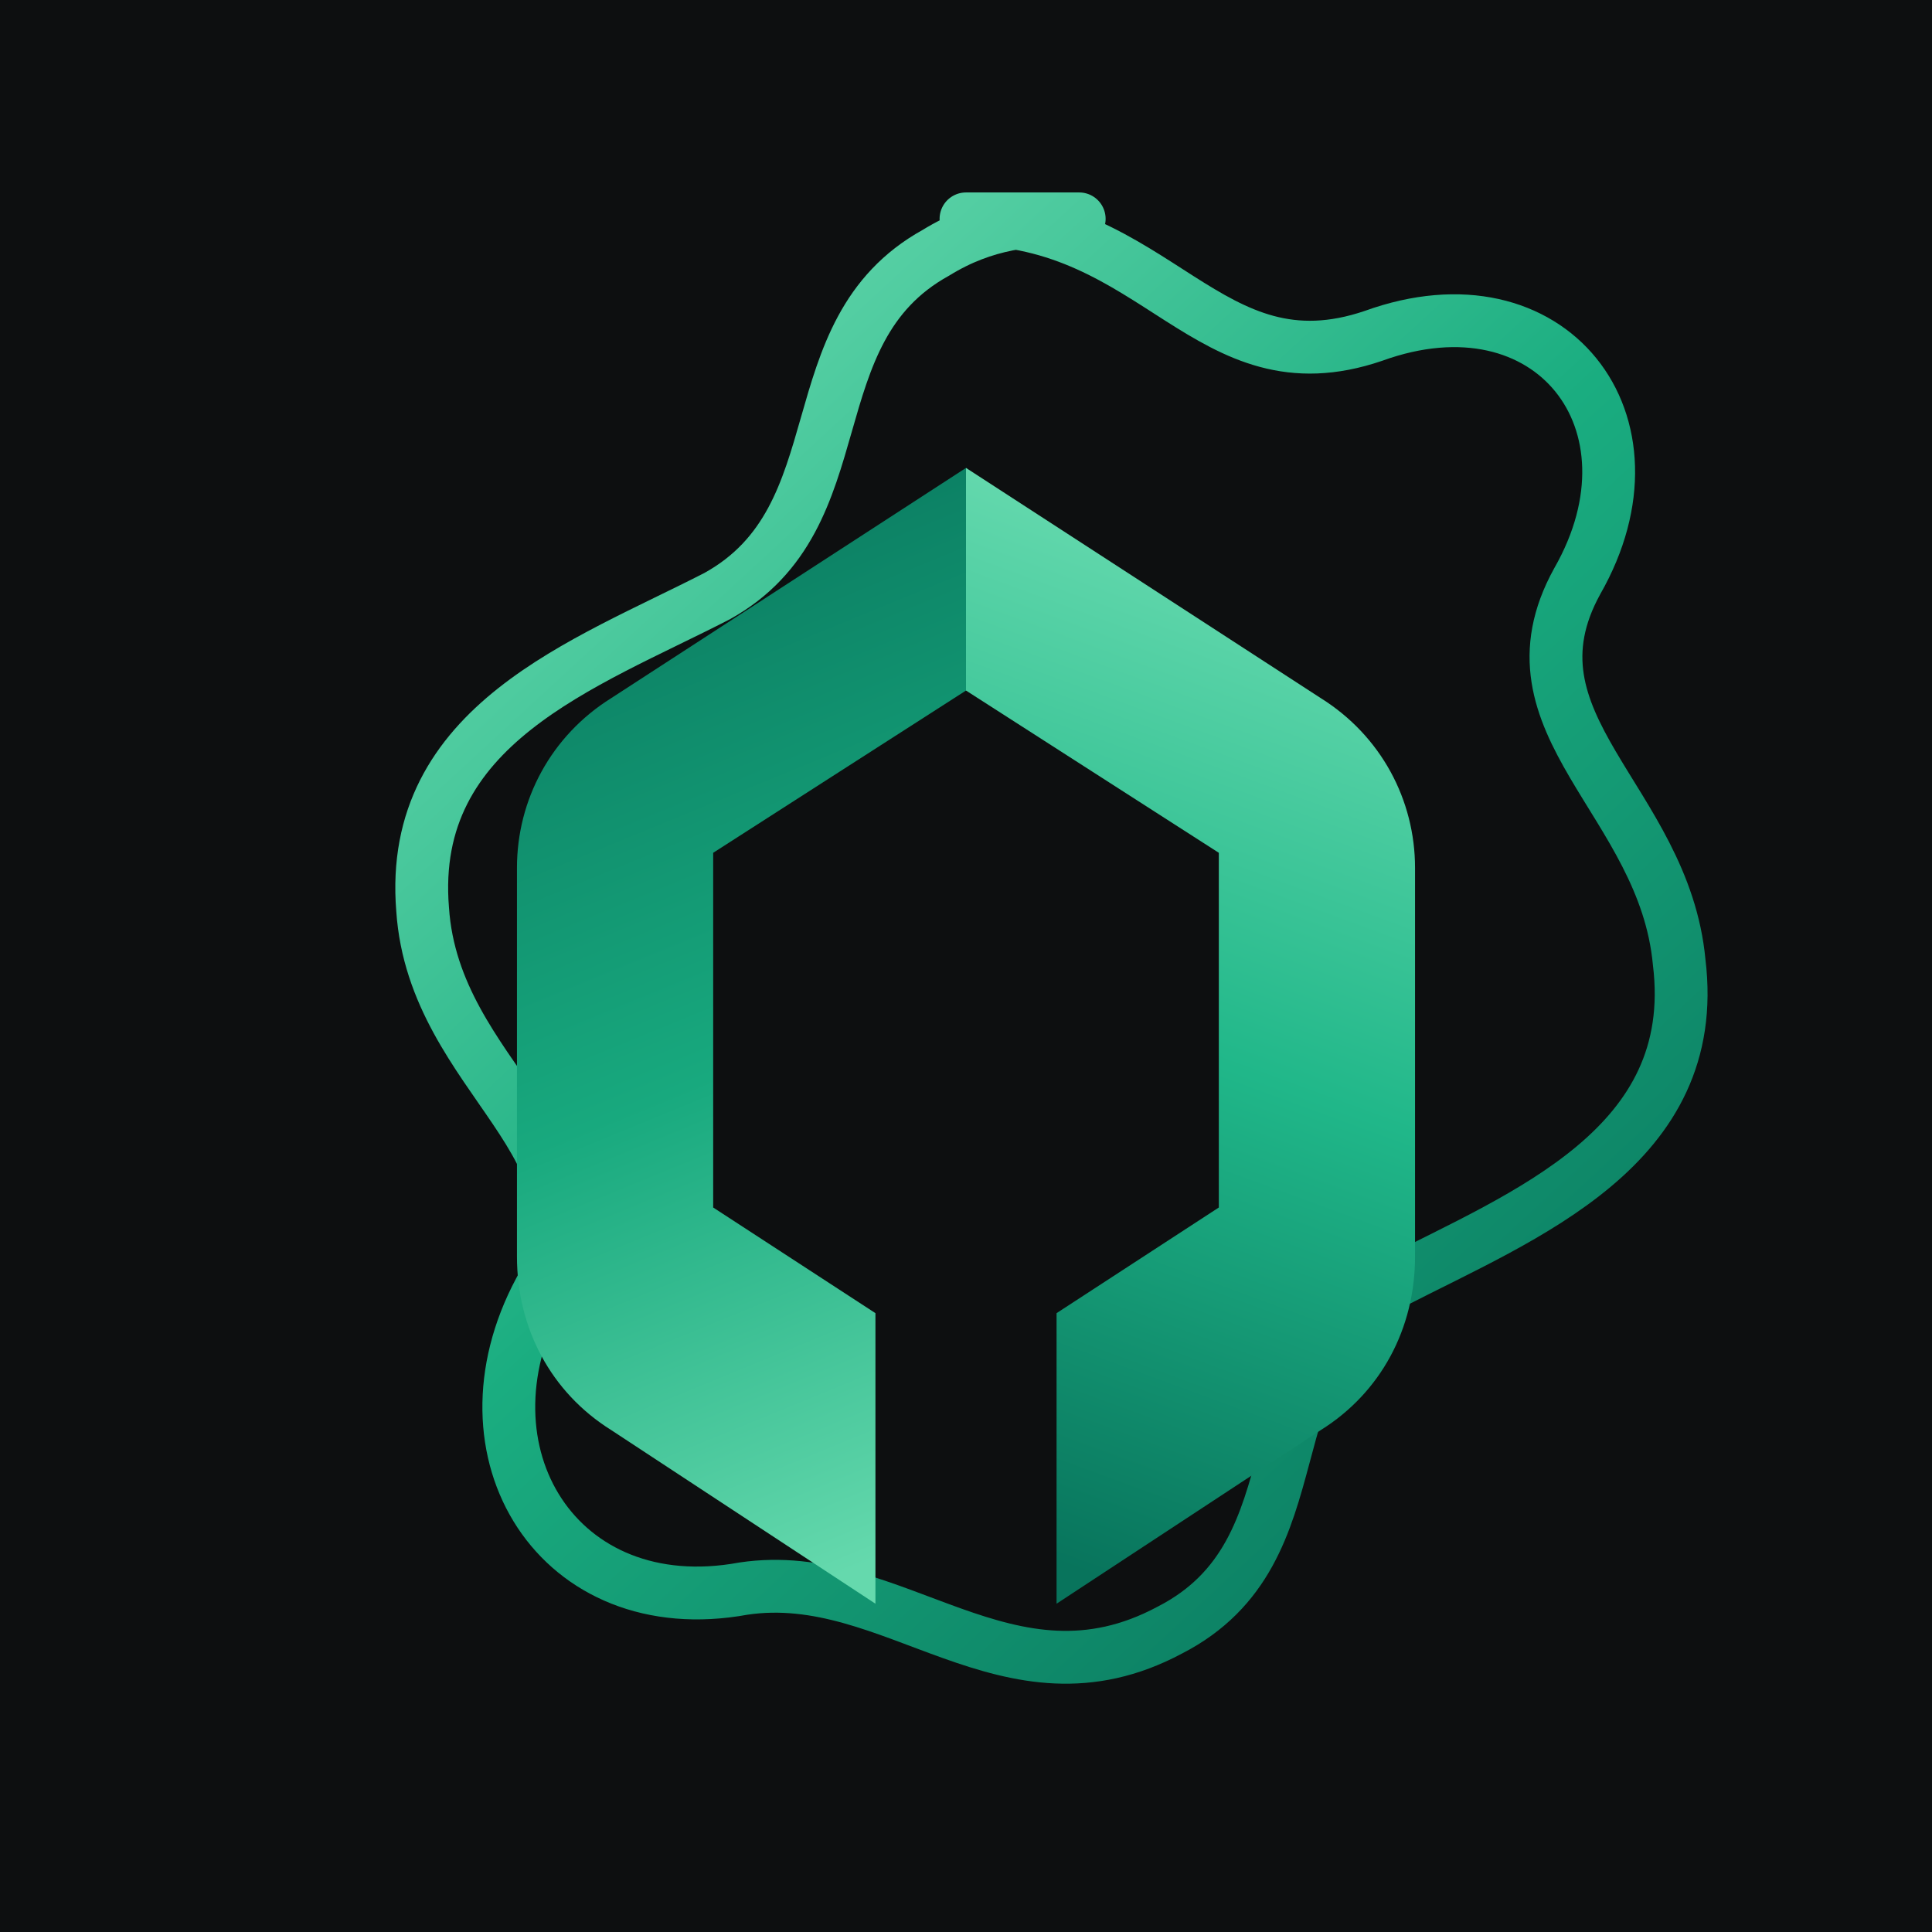
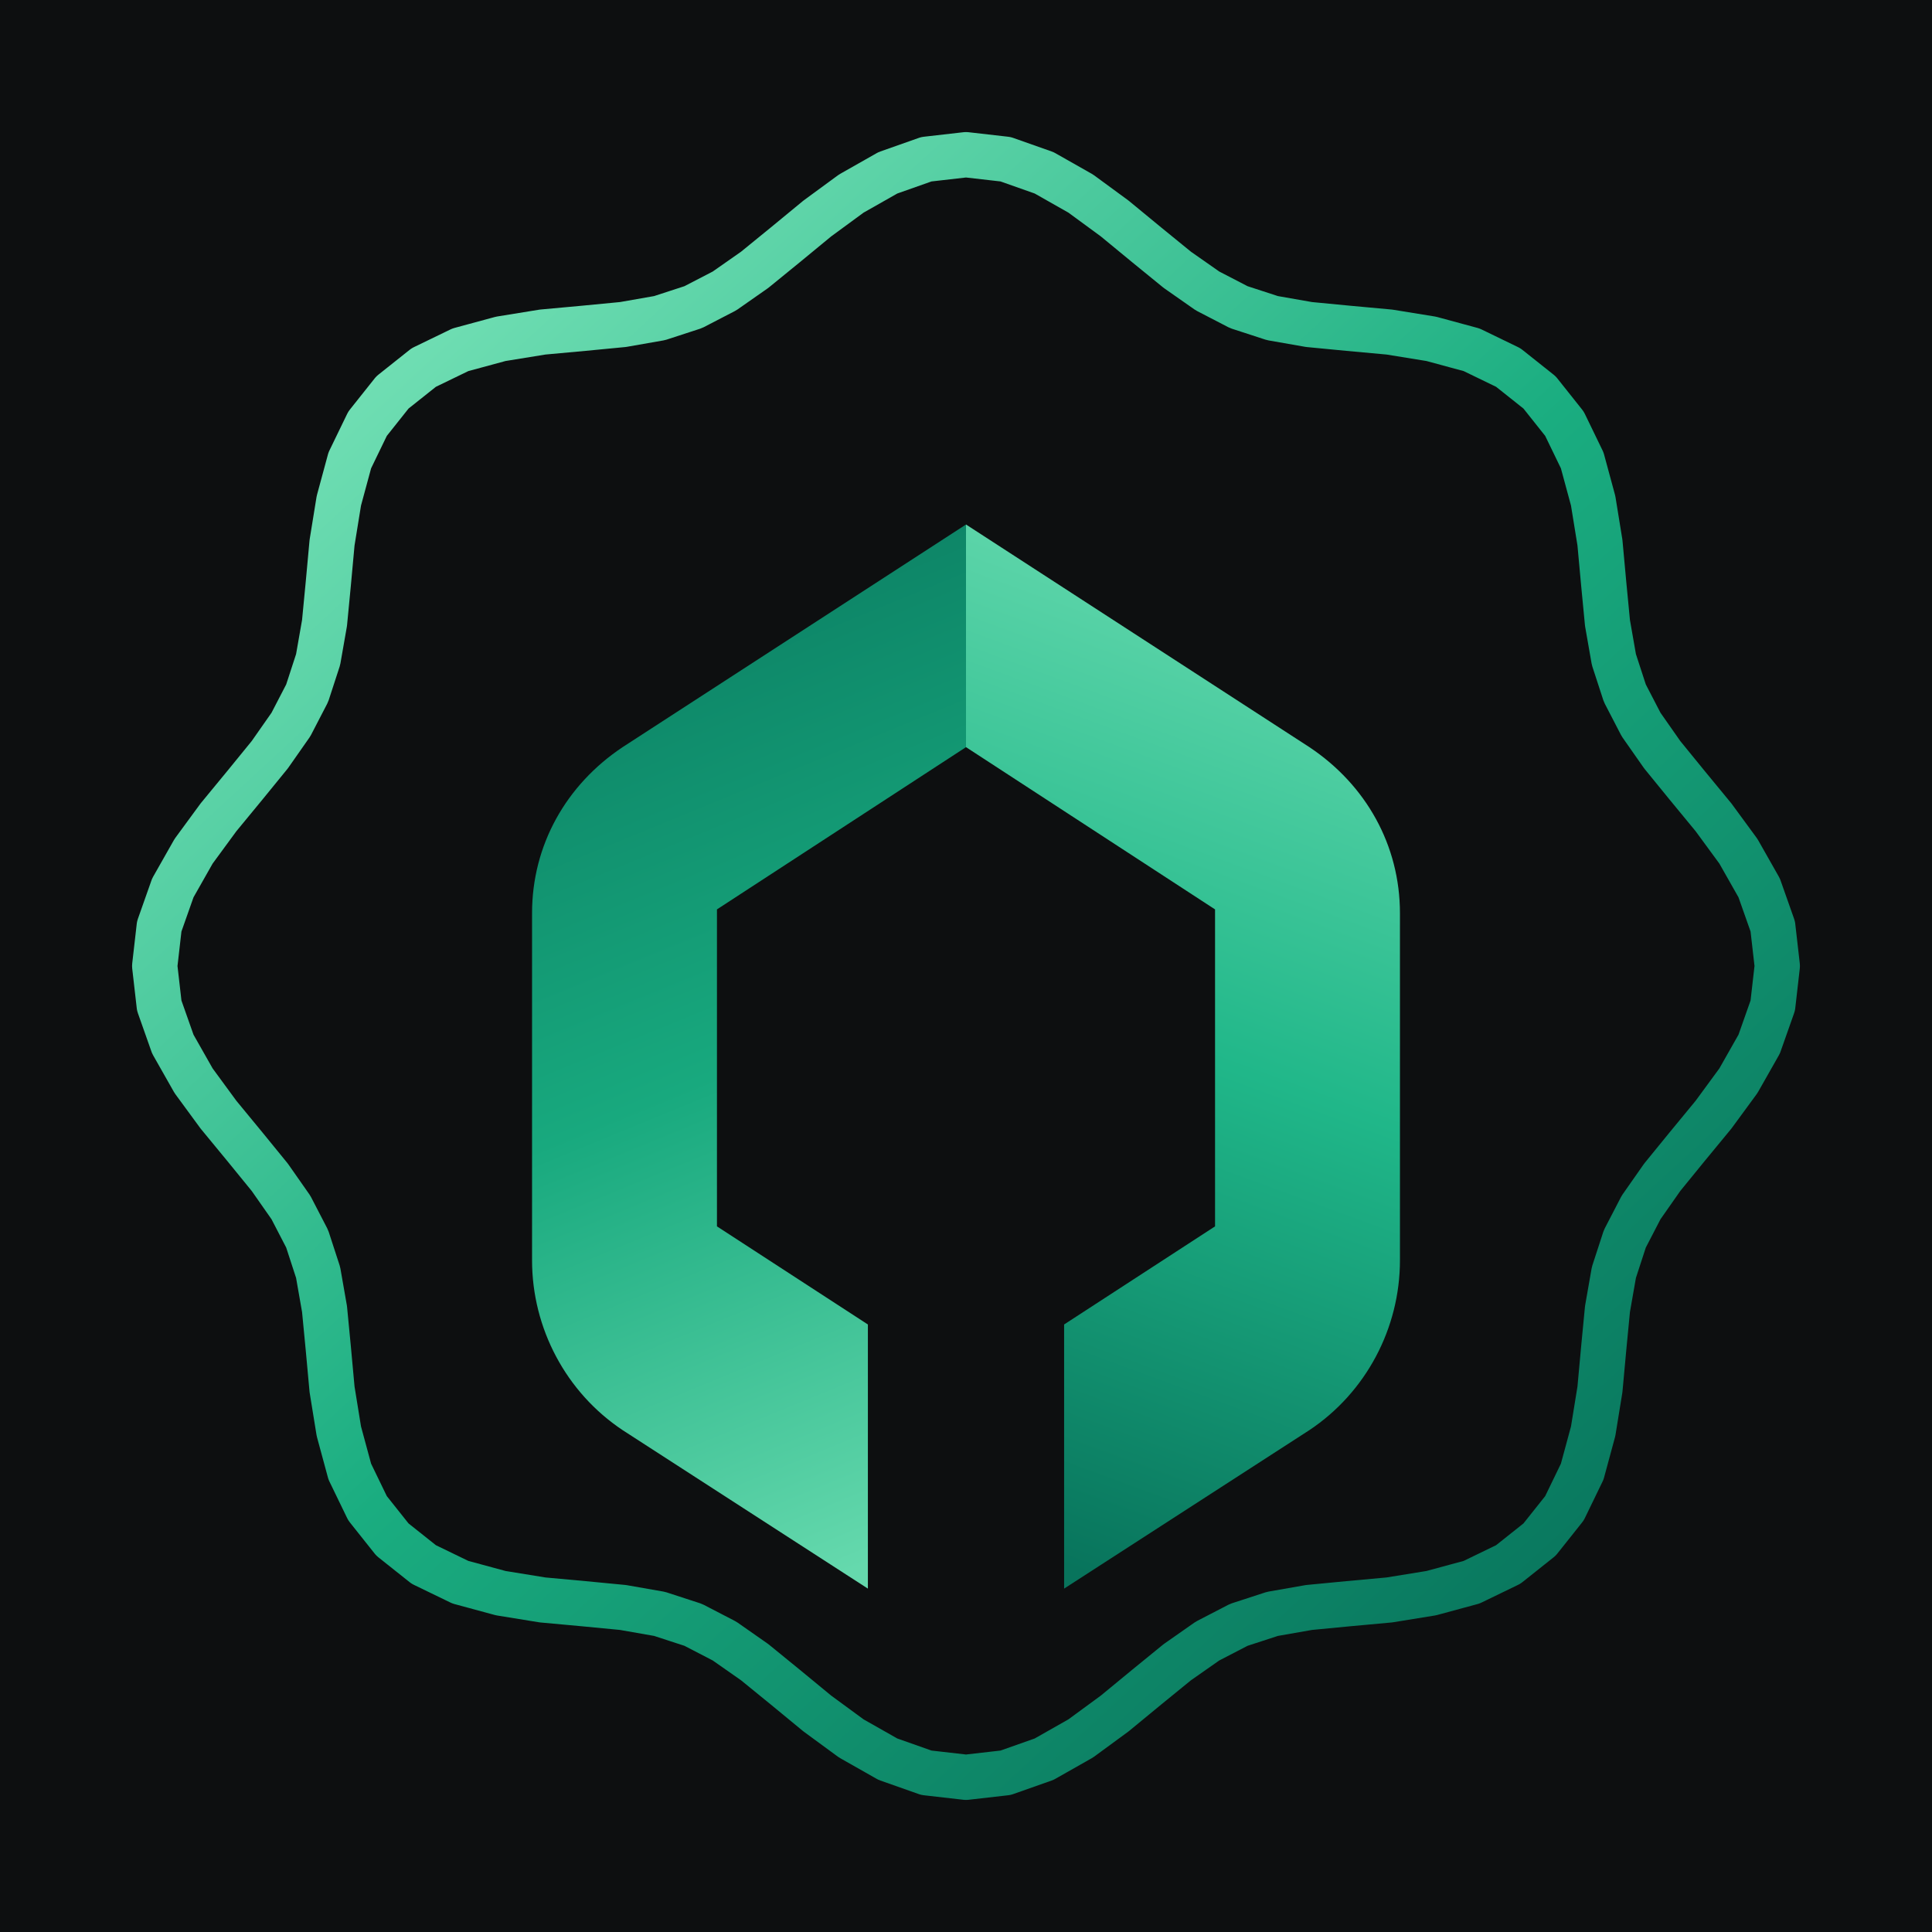
<svg xmlns="http://www.w3.org/2000/svg" viewBox="0 0 512 512" role="img" aria-labelledby="tasareeh-app-title">
  <defs>
    <linearGradient id="appSeal" x1="92" y1="76" x2="420" y2="432" gradientUnits="userSpaceOnUse">
      <stop stop-color="#78e3b8" />
      <stop offset=".5" stop-color="#1aad80" />
      <stop offset="1" stop-color="#08745c" />
    </linearGradient>
    <linearGradient id="appLeft" x1="132" y1="130" x2="246" y2="408" gradientUnits="userSpaceOnUse">
      <stop stop-color="#08745c" />
      <stop offset=".55" stop-color="#18a97e" />
      <stop offset="1" stop-color="#65d9ad" />
    </linearGradient>
    <linearGradient id="appRight" x1="374" y1="140" x2="274" y2="412" gradientUnits="userSpaceOnUse">
      <stop stop-color="#71dfb4" />
      <stop offset=".52" stop-color="#20b789" />
      <stop offset="1" stop-color="#08745c" />
    </linearGradient>
  </defs>
  <rect width="512" height="512" fill="#0d0f10" />
-   <path d="M256 58c51 0 64 46 108 31 47-17 78 23 54 65-21 38 23 58 27 101 6 49-41 67-76 85-39 21-18 71-59 92-43 23-73-17-113-11-49 9-77-36-54-79 21-38-28-56-31-101-4-49 43-65 78-83 38-21 20-70 58-91 13-8 25-9 38-9Z" fill="none" stroke="url(#appSeal)" stroke-width="14" stroke-linecap="round" stroke-linejoin="round" />
-   <path fill="url(#appLeft)" d="m256 124-94 61c-16 10-25 27-25 45v103c0 19 9 36 25 46l70 46v-77l-43-28v-94l67-43v-59Z" />
-   <path fill="url(#appRight)" d="m256 124 94 61c16 10 25 27 25 45v103c0 19-9 36-25 46l-70 46v-77l43-28v-94l-67-43v-59Z" />
+   <path d="M471 256 L469.8 266.5 L466.2 276.7 L460.7 286.4 L454.1 295.4 L447.1 303.9 L440.5 312 L434.9 320 L430.6 328.3 L427.7 337.2 L426 346.9 L425 357.3 L424 368.2 L422.2 379.3 L419.3 390 L414.6 399.7 L408 408 L399.7 414.6 L390 419.3 L379.3 422.2 L368.2 424 L357.3 425 L346.9 426 L337.2 427.7 L328.3 430.6 L320 434.9 L312 440.5 L303.9 447.1 L295.4 454.1 L286.4 460.7 L276.7 466.2 L266.5 469.8 L256 471 L245.5 469.8 L235.3 466.2 L225.6 460.7 L216.6 454.1 L208.1 447.1 L200 440.5 L192 434.9 L183.7 430.6 L174.8 427.7 L165.1 426 L154.7 425 L143.8 424 L132.7 422.2 L122 419.3 L112.3 414.6 L104 408 L97.4 399.7 L92.7 390 L89.8 379.3 L88 368.2 L87 357.3 L86 346.9 L84.3 337.2 L81.4 328.3 L77.1 320 L71.5 312 L64.9 303.9 L57.9 295.4 L51.3 286.4 L45.8 276.7 L42.2 266.5 L41 256 L42.2 245.5 L45.8 235.3 L51.3 225.6 L57.9 216.6 L64.9 208.1 L71.5 200 L77.1 192 L81.4 183.7 L84.3 174.8 L86 165.1 L87 154.7 L88 143.8 L89.8 132.7 L92.7 122 L97.4 112.3 L104 104 L112.3 97.4 L122 92.7 L132.7 89.8 L143.8 88 L154.7 87 L165.1 86 L174.8 84.3 L183.7 81.4 L192 77.1 L200 71.5 L208.1 64.9 L216.6 57.9 L225.6 51.3 L235.3 45.8 L245.5 42.2 L256 41 L266.5 42.2 L276.7 45.8 L286.4 51.3 L295.4 57.9 L303.9 64.9 L312 71.5 L320 77.1 L328.3 81.4 L337.2 84.3 L346.9 86 L357.3 87 L368.2 88 L379.3 89.8 L390 92.7 L399.7 97.4 L408 104 L414.6 112.3 L419.3 122 L422.2 132.7 L424 143.8 L425 154.7 L426 165.1 L427.7 174.8 L430.6 183.7 L434.9 192 L440.5 200 L447.1 208.1 L454.1 216.6 L460.7 225.6 L466.2 235.3 L469.8 245.5 L471 256 Z" fill="none" stroke="url(#appSeal)" stroke-width="12" stroke-linejoin="round" />
+   <path fill="url(#appLeft)" d="m256 139-91 59c-15 10-24 26-24 44v92c0 18 9 35 24 45l65 42v-70l-40-26v-84l66-43v-59Z" />
+   <path fill="url(#appRight)" d="m256 139 91 59c15 10 24 26 24 44v92c0 18-9 35-24 45l-65 42v-70l40-26v-84l-66-43v-59Z" />
</svg>
